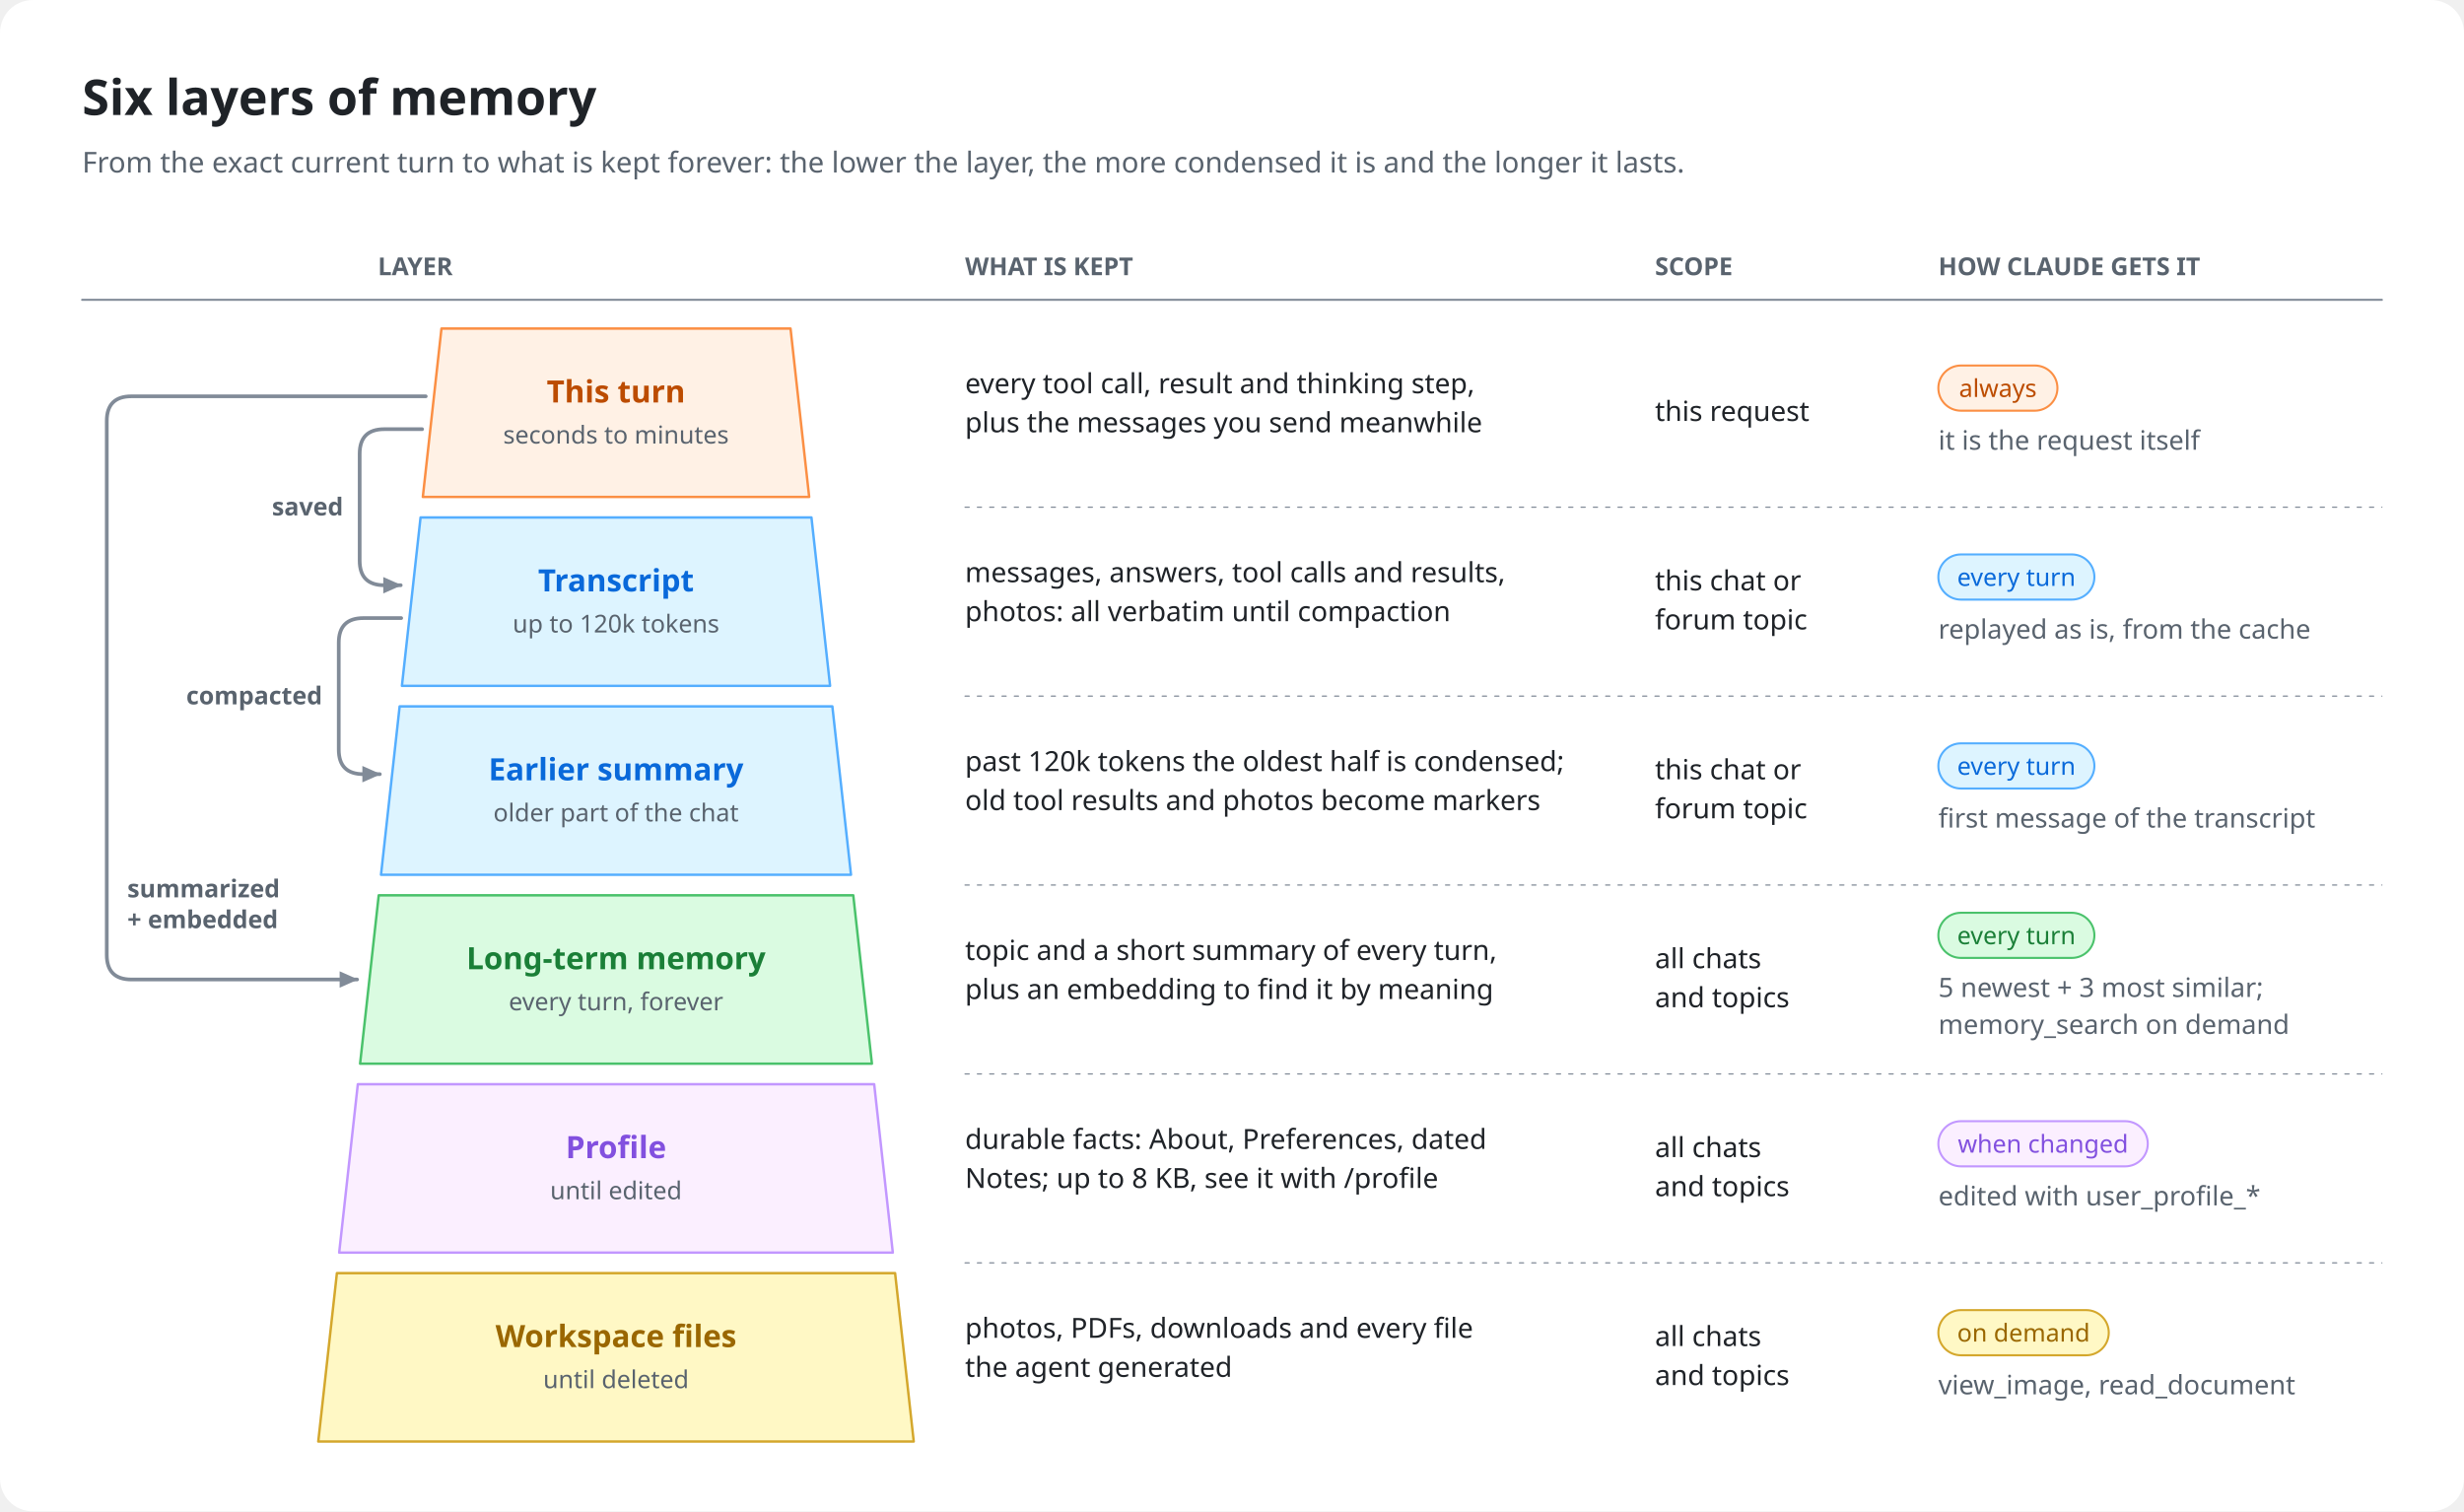
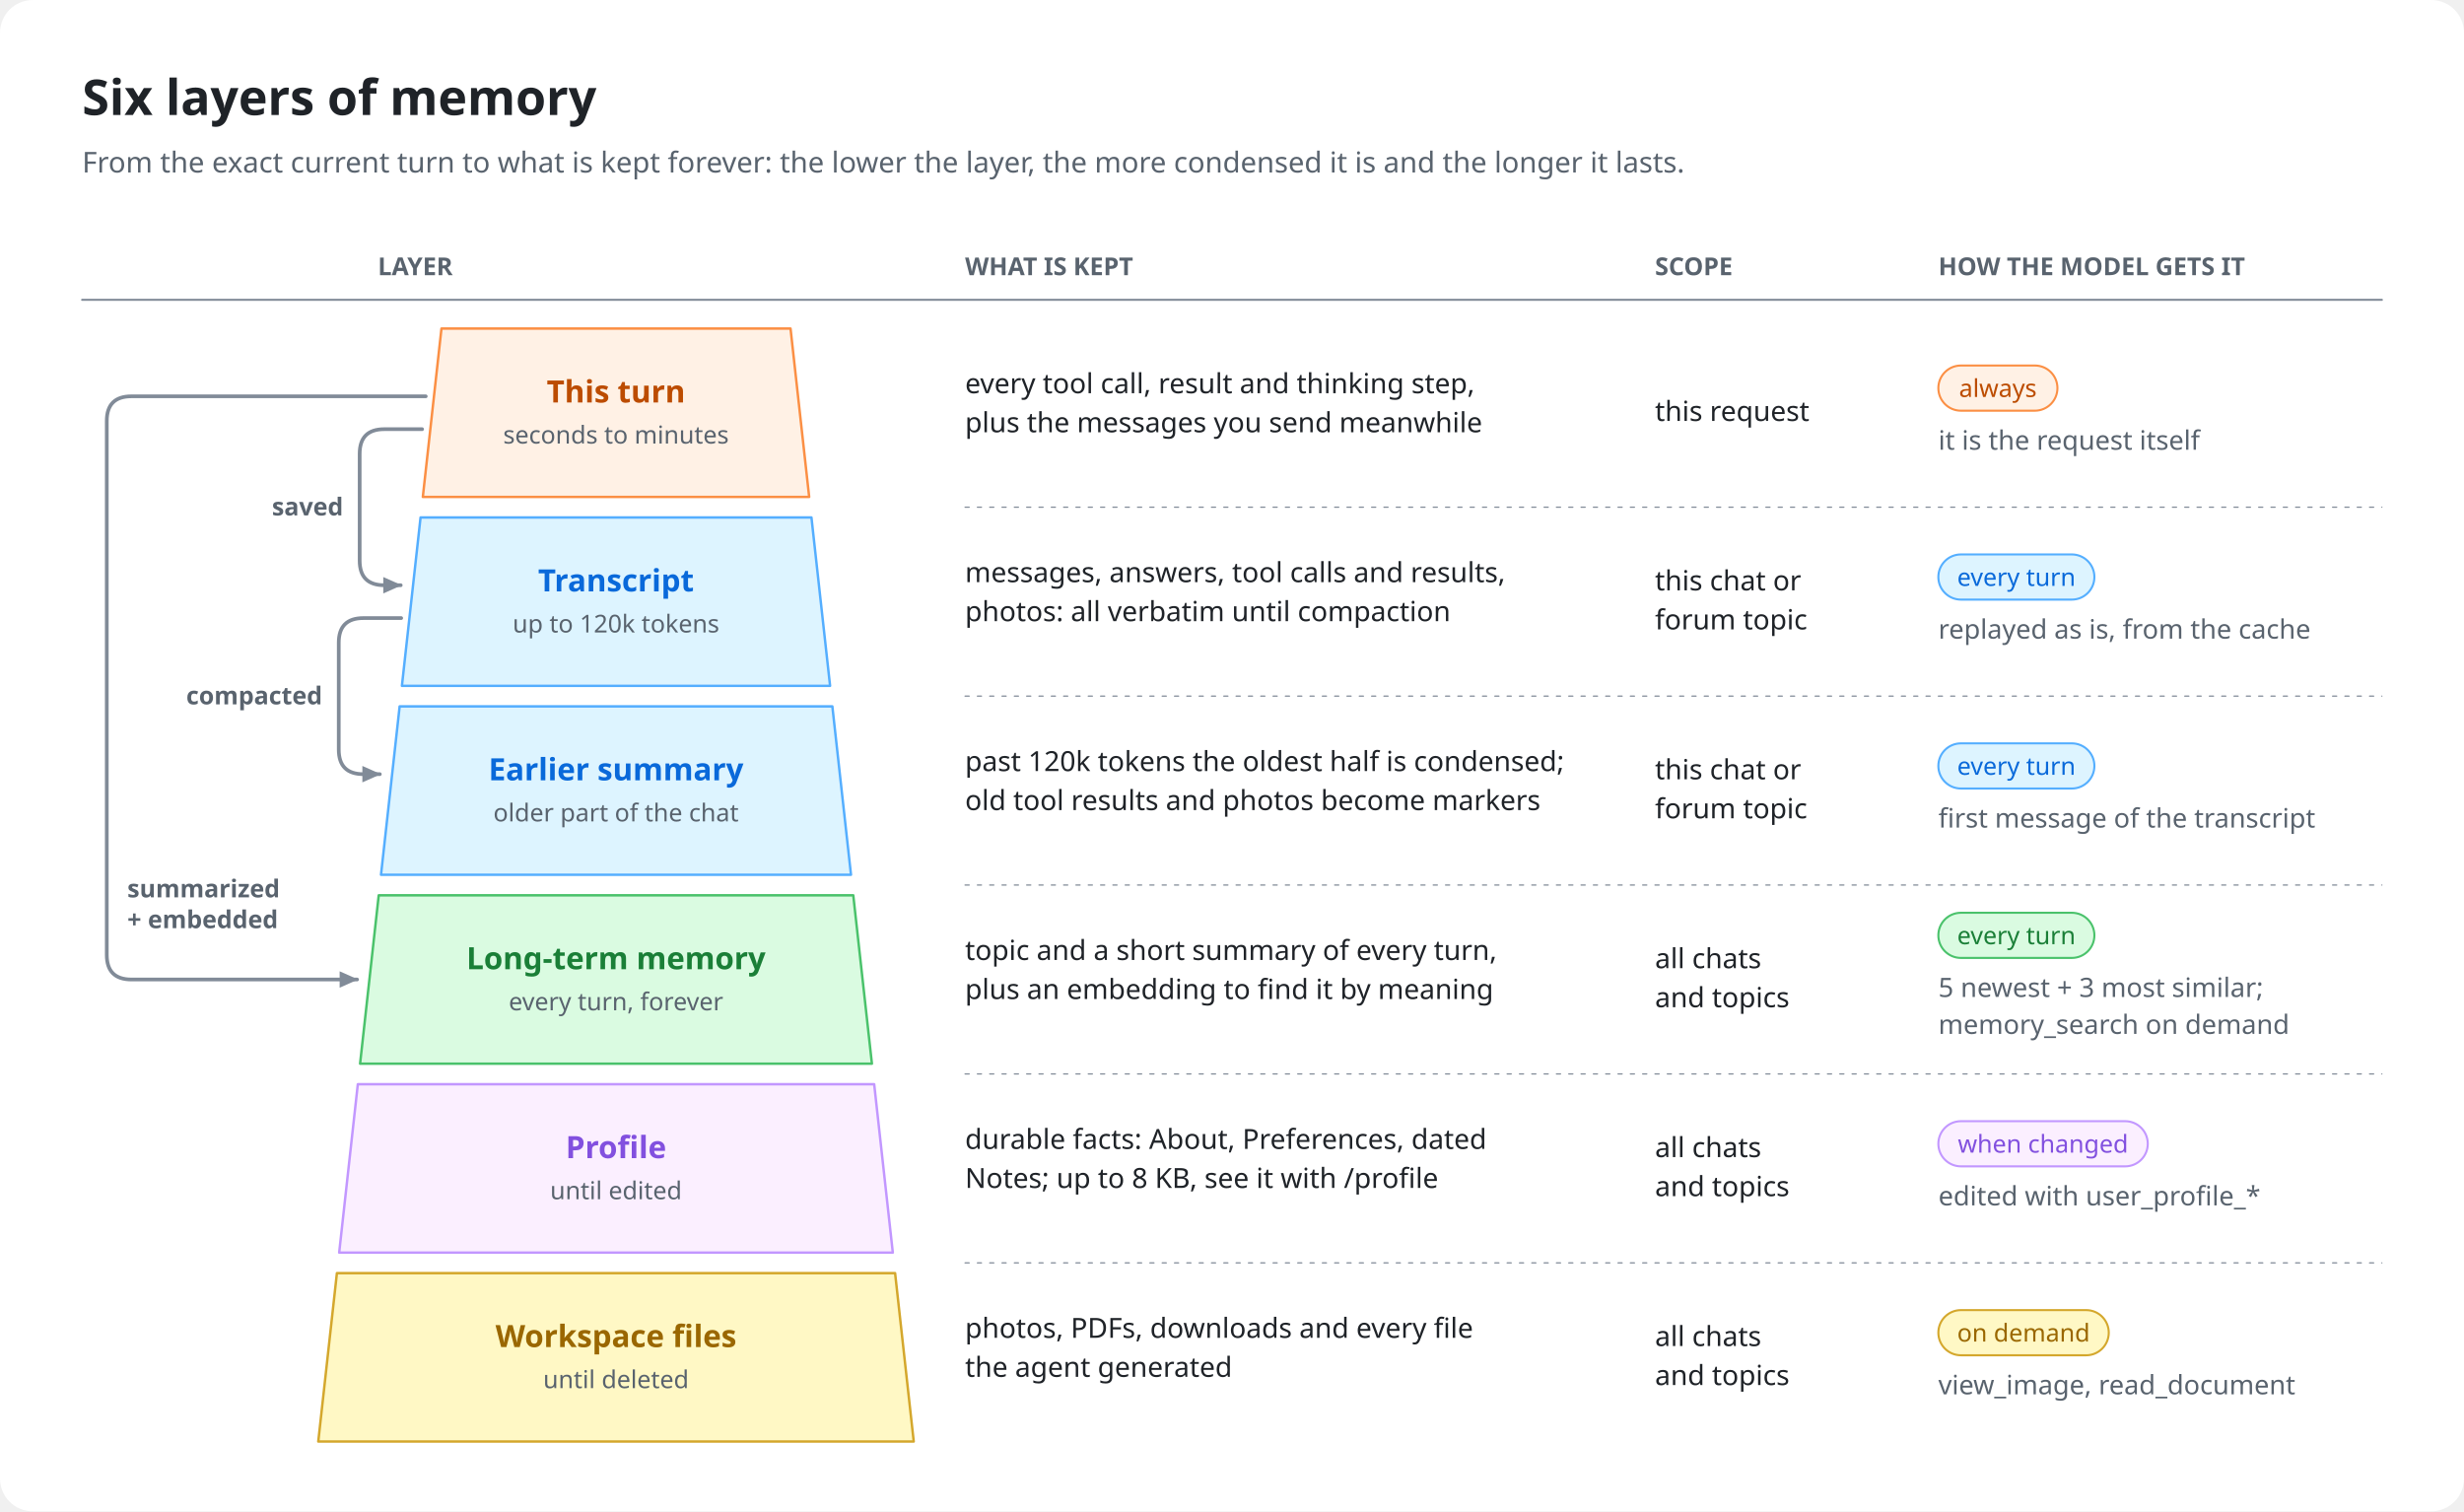
<svg xmlns="http://www.w3.org/2000/svg" viewBox="0 0 1200 736" width="1200" height="736" role="img" aria-label="Six layers of memory, from the exact current turn to facts kept forever: the lower the layer, the more condensed it is and the longer it lasts.">
  <style>
.bg{fill:#ffffff}
text{font-family:-apple-system,BlinkMacSystemFont,"Segoe UI","Noto Sans",Helvetica,Arial,sans-serif;fill:#1f2328}
.mono{font-family:ui-monospace,SFMono-Regular,"SF Mono",Menlo,Consolas,"Liberation Mono",monospace}
.mut{fill:#59636e}
.ln{stroke:#818b98;fill:none;stroke-linecap:round;stroke-linejoin:round}
.ah{fill:#818b98}
.frame{fill:#f6f8fa;stroke:#d1d9e0}
.card{fill:#ffffff;stroke:#d1d9e0}
.ink{fill:#1f2328}
.onink{fill:#ffffff}
.dash{stroke-dasharray:5 4}
.k-blue{fill:#ddf4ff;stroke:#54aeff} .t-blue{fill:#0969da} .s-blue{stroke:#0969da}
.k-green{fill:#dafbe1;stroke:#4ac26b} .t-green{fill:#1a7f37} .s-green{stroke:#1a7f37}
.k-purple{fill:#fbefff;stroke:#c297ff} .t-purple{fill:#8250df} .s-purple{stroke:#8250df}
.k-amber{fill:#fff8c5;stroke:#d4a72c} .t-amber{fill:#9a6700} .s-amber{stroke:#9a6700}
.k-orange{fill:#fff1e5;stroke:#fb8f44} .t-orange{fill:#bc4c00} .s-orange{stroke:#bc4c00}
.k-gray{fill:#f6f8fa;stroke:#d1d9e0} .t-gray{fill:#59636e} .s-gray{stroke:#59636e}
@media (prefers-color-scheme:dark){
.bg{fill:#0d1117}
text{fill:#e6edf3}
.mut{fill:#9198a1}
.ln{stroke:#656c76}
.ah{fill:#656c76}
.frame{fill:#151b23;stroke:#3d444d}
.card{fill:#0d1117;stroke:#3d444d}
.ink{fill:#e6edf3}
.onink{fill:#0d1117}
.k-blue{fill:#0c2445;stroke:#1f6feb} .t-blue{fill:#58a6ff} .s-blue{stroke:#58a6ff}
.k-green{fill:#0e2a19;stroke:#238636} .t-green{fill:#3fb950} .s-green{stroke:#3fb950}
.k-purple{fill:#221838;stroke:#8957e5} .t-purple{fill:#bc8cff} .s-purple{stroke:#bc8cff}
.k-amber{fill:#2a210b;stroke:#9e6a03} .t-amber{fill:#d29922} .s-amber{stroke:#d29922}
.k-orange{fill:#2d1a0b;stroke:#bd561d} .t-orange{fill:#f0883e} .s-orange{stroke:#f0883e}
.k-gray{fill:#161b22;stroke:#3d444d} .t-gray{fill:#9198a1} .s-gray{stroke:#9198a1}
}
</style>
  <defs>
    <marker id="ah" viewBox="0 0 10 10" refX="8.5" refY="5" markerWidth="10" markerHeight="10" markerUnits="userSpaceOnUse" orient="auto-start-reverse">
      <path class="ah" d="M0,1 L9,5 L0,9 z" />
    </marker>
  </defs>
  <rect class="bg" x="0" y="0" width="1200" height="736" rx="16" />
  <text x="40" y="56" font-size="24" font-weight="700">Six layers of memory</text>
  <text x="40" y="84" font-size="14" class="mut">From the exact current turn to what is kept forever: the lower the layer, the more condensed it is and the longer it lasts.</text>
  <text x="184" y="134" font-size="12" class="mut" font-weight="700">LAYER</text>
  <text x="470" y="134" font-size="12" class="mut" font-weight="700">WHAT IS KEPT</text>
  <text x="806" y="134" font-size="12" class="mut" font-weight="700">SCOPE</text>
-   <text x="944" y="134" font-size="12" class="mut" font-weight="700">HOW CLAUDE GETS IT</text>
+   <text x="944" y="134" font-size="12" class="mut" font-weight="700">HOW THE MODEL GETS IT</text>
  <path d="M40,146 H1160" class="ln" stroke-width="1" />
  <path d="M215.0,160 H385.0 L394.077,242 H205.923 Z" class="k-orange" stroke-width="1.2" stroke-linejoin="round" />
  <text x="300" y="196" font-size="15" class="t-orange" font-weight="700" text-anchor="middle">This turn</text>
  <text x="300" y="216" font-size="12" class="mut" text-anchor="middle">seconds to minutes</text>
  <text x="470" y="191.5" font-size="13.5">every tool call, result and thinking step,</text>
  <text x="470" y="210.5" font-size="13.5">plus the messages you send meanwhile</text>
  <text x="806" y="205.0" font-size="13.5">this request</text>
  <rect x="944" y="178.0" width="58" height="22" rx="11.0" class="k-orange" stroke-width="1" />
  <text x="973.0" y="193.32" font-size="12" class="t-orange" text-anchor="middle">always</text>
  <text x="944" y="219.0" font-size="13" class="mut">it is the request itself</text>
  <path d="M470,247 H1160" class="ln" stroke-width="0.6" stroke-dasharray="2 4" />
  <path d="M204.815,252 H395.185 L404.262,334 H195.738 Z" class="k-blue" stroke-width="1.2" stroke-linejoin="round" />
  <text x="300" y="288" font-size="15" class="t-blue" font-weight="700" text-anchor="middle">Transcript</text>
  <text x="300" y="308" font-size="12" class="mut" text-anchor="middle">up to 120k tokens</text>
  <text x="470" y="283.5" font-size="13.5">messages, answers, tool calls and results,</text>
  <text x="470" y="302.5" font-size="13.5">photos: all verbatim until compaction</text>
  <text x="806" y="287.5" font-size="13.5">this chat or</text>
  <text x="806" y="306.5" font-size="13.5">forum topic</text>
  <rect x="944" y="270.0" width="76" height="22" rx="11.0" class="k-blue" stroke-width="1" />
  <text x="982.0" y="285.32" font-size="12" class="t-blue" text-anchor="middle">every turn</text>
  <text x="944" y="311.0" font-size="13" class="mut">replayed as is, from the cache</text>
  <path d="M470,339 H1160" class="ln" stroke-width="0.6" stroke-dasharray="2 4" />
  <path d="M194.631,344 H405.369 L414.446,426 H185.554 Z" class="k-blue" stroke-width="1.2" stroke-linejoin="round" />
  <text x="300" y="380" font-size="15" class="t-blue" font-weight="700" text-anchor="middle">Earlier summary</text>
  <text x="300" y="400" font-size="12" class="mut" text-anchor="middle">older part of the chat</text>
  <text x="470" y="375.5" font-size="13.5">past 120k tokens the oldest half is condensed;</text>
  <text x="470" y="394.5" font-size="13.5">old tool results and photos become markers</text>
  <text x="806" y="379.5" font-size="13.5">this chat or</text>
  <text x="806" y="398.5" font-size="13.5">forum topic</text>
  <rect x="944" y="362.0" width="76" height="22" rx="11.0" class="k-blue" stroke-width="1" />
  <text x="982.0" y="377.32" font-size="12" class="t-blue" text-anchor="middle">every turn</text>
  <text x="944" y="403.0" font-size="13" class="mut">first message of the transcript</text>
  <path d="M470,431 H1160" class="ln" stroke-width="0.6" stroke-dasharray="2 4" />
  <path d="M184.446,436 H415.554 L424.631,518 H175.369 Z" class="k-green" stroke-width="1.2" stroke-linejoin="round" />
  <text x="300" y="472" font-size="15" class="t-green" font-weight="700" text-anchor="middle">Long-term memory</text>
  <text x="300" y="492" font-size="12" class="mut" text-anchor="middle">every turn, forever</text>
  <text x="470" y="467.5" font-size="13.5">topic and a short summary of every turn,</text>
  <text x="470" y="486.5" font-size="13.5">plus an embedding to find it by meaning</text>
  <text x="806" y="471.5" font-size="13.5">all chats</text>
  <text x="806" y="490.5" font-size="13.5">and topics</text>
  <rect x="944" y="444.5" width="76" height="22" rx="11.0" class="k-green" stroke-width="1" />
  <text x="982.0" y="459.82" font-size="12" class="t-green" text-anchor="middle">every turn</text>
  <text x="944" y="485.5" font-size="13" class="mut">5 newest + 3 most similar;</text>
  <text x="944" y="503.5" font-size="13" class="mut">memory_search on demand</text>
  <path d="M470,523 H1160" class="ln" stroke-width="0.6" stroke-dasharray="2 4" />
  <path d="M174.262,528 H425.738 L434.815,610 H165.185 Z" class="k-purple" stroke-width="1.2" stroke-linejoin="round" />
  <text x="300" y="564" font-size="15" class="t-purple" font-weight="700" text-anchor="middle">Profile</text>
  <text x="300" y="584" font-size="12" class="mut" text-anchor="middle">until edited</text>
  <text x="470" y="559.5" font-size="13.5">durable facts: About, Preferences, dated</text>
  <text x="470" y="578.5" font-size="13.5">Notes; up to 8 KB, see it with /profile</text>
  <text x="806" y="563.5" font-size="13.5">all chats</text>
  <text x="806" y="582.5" font-size="13.5">and topics</text>
  <rect x="944" y="546.0" width="102" height="22" rx="11.0" class="k-purple" stroke-width="1" />
  <text x="995.0" y="561.32" font-size="12" class="t-purple" text-anchor="middle">when changed</text>
  <text x="944" y="587.0" font-size="13" class="mut">edited with user_profile_*</text>
  <path d="M470,615 H1160" class="ln" stroke-width="0.6" stroke-dasharray="2 4" />
  <path d="M164.077,620 H435.923 L445.0,702 H155.0 Z" class="k-amber" stroke-width="1.2" stroke-linejoin="round" />
  <text x="300" y="656" font-size="15" class="t-amber" font-weight="700" text-anchor="middle">Workspace files</text>
  <text x="300" y="676" font-size="12" class="mut" text-anchor="middle">until deleted</text>
  <text x="470" y="651.5" font-size="13.5">photos, PDFs, downloads and every file</text>
  <text x="470" y="670.5" font-size="13.5">the agent generated</text>
  <text x="806" y="655.5" font-size="13.5">all chats</text>
  <text x="806" y="674.5" font-size="13.5">and topics</text>
  <rect x="944" y="638.0" width="83" height="22" rx="11.0" class="k-amber" stroke-width="1" />
  <text x="985.5" y="653.32" font-size="12" class="t-amber" text-anchor="middle">on demand</text>
  <text x="944" y="679.0" font-size="13" class="mut">view_image, read_document</text>
  <path d="M205.576,209.0 H187.162 Q175.162,209.0 175.162,221.0 V273.0 Q175.162,285.0 187.162,285.0 H195.162" class="ln" stroke-width="1.8" marker-end="url(#ah)" />
  <text x="167.162" y="251.0" font-size="12" class="mut" font-weight="600" text-anchor="end">saved</text>
  <path d="M195.391,301.0 H176.978 Q164.978,301.0 164.978,313.0 V365.0 Q164.978,377.0 176.978,377.0 H184.978" class="ln" stroke-width="1.8" marker-end="url(#ah)" />
  <text x="156.978" y="343.0" font-size="12" class="mut" font-weight="600" text-anchor="end">compacted</text>
  <path d="M207.347,193.0 H64 Q52,193.0 52,205.0 V465.0 Q52,477.0 64,477.0 H173.908" class="ln" stroke-width="1.8" marker-end="url(#ah)" />
  <text x="62" y="437.0" font-size="12" class="mut" font-weight="600">summarized</text>
  <text x="62" y="452.0" font-size="12" class="mut" font-weight="600">+ embedded</text>
</svg>
